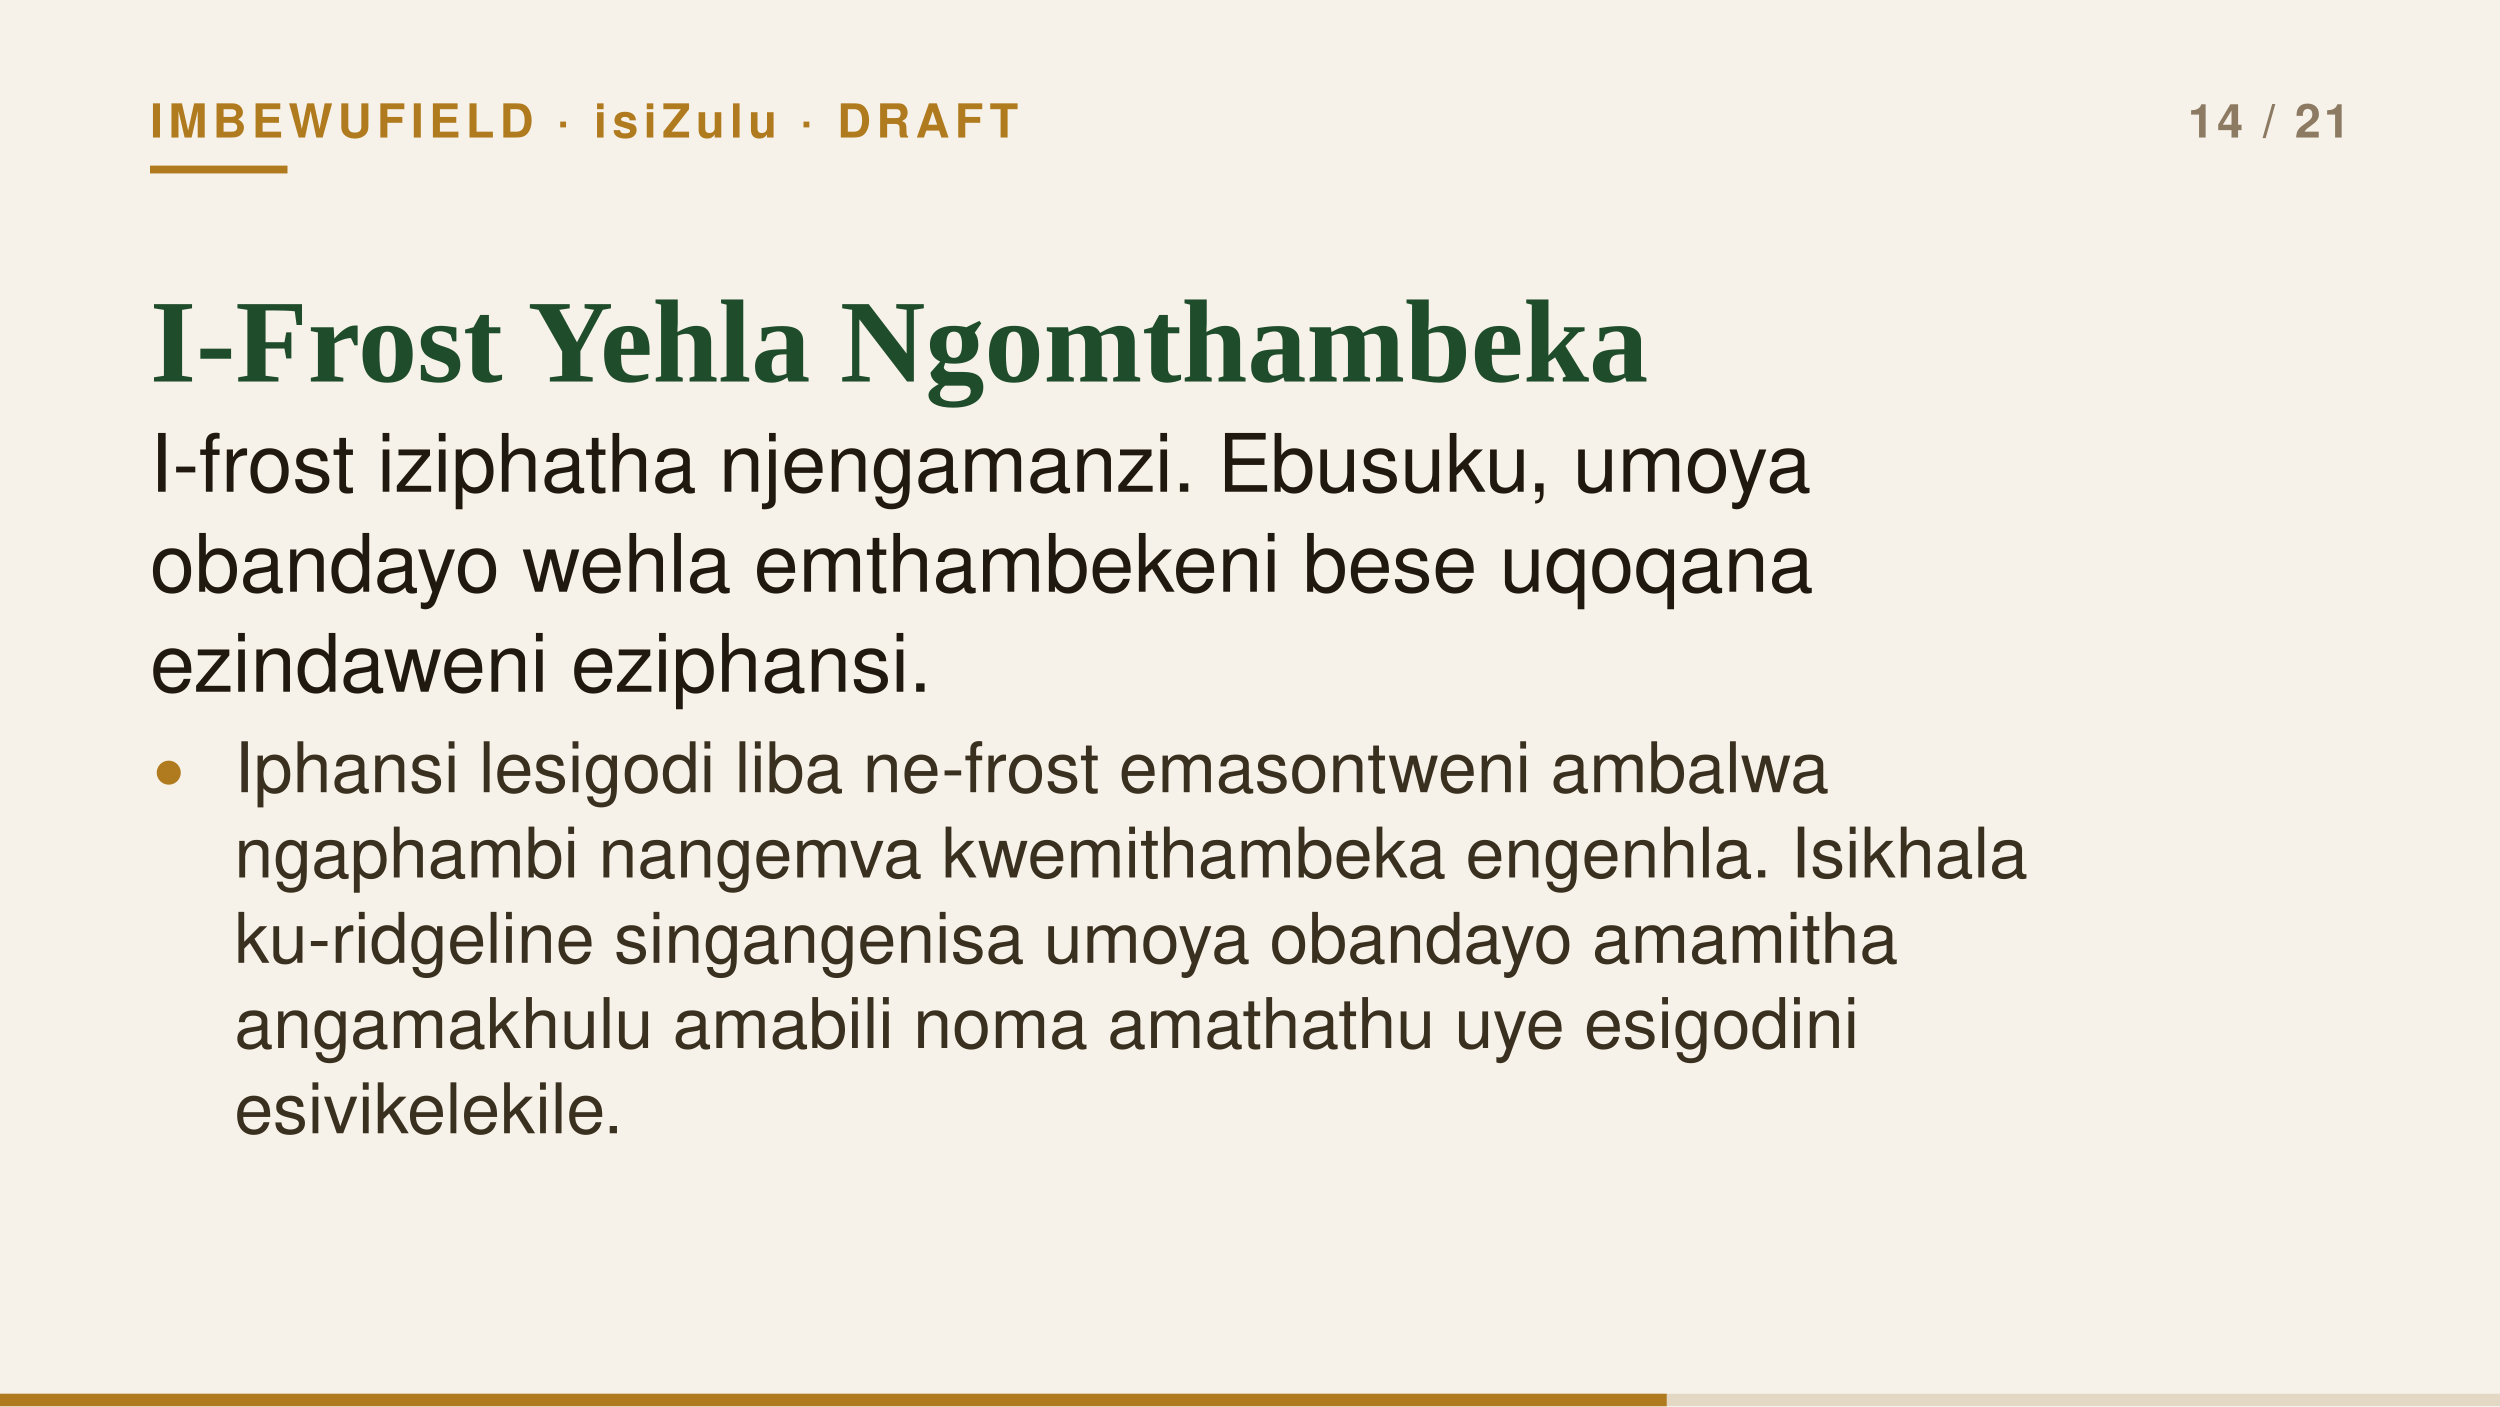
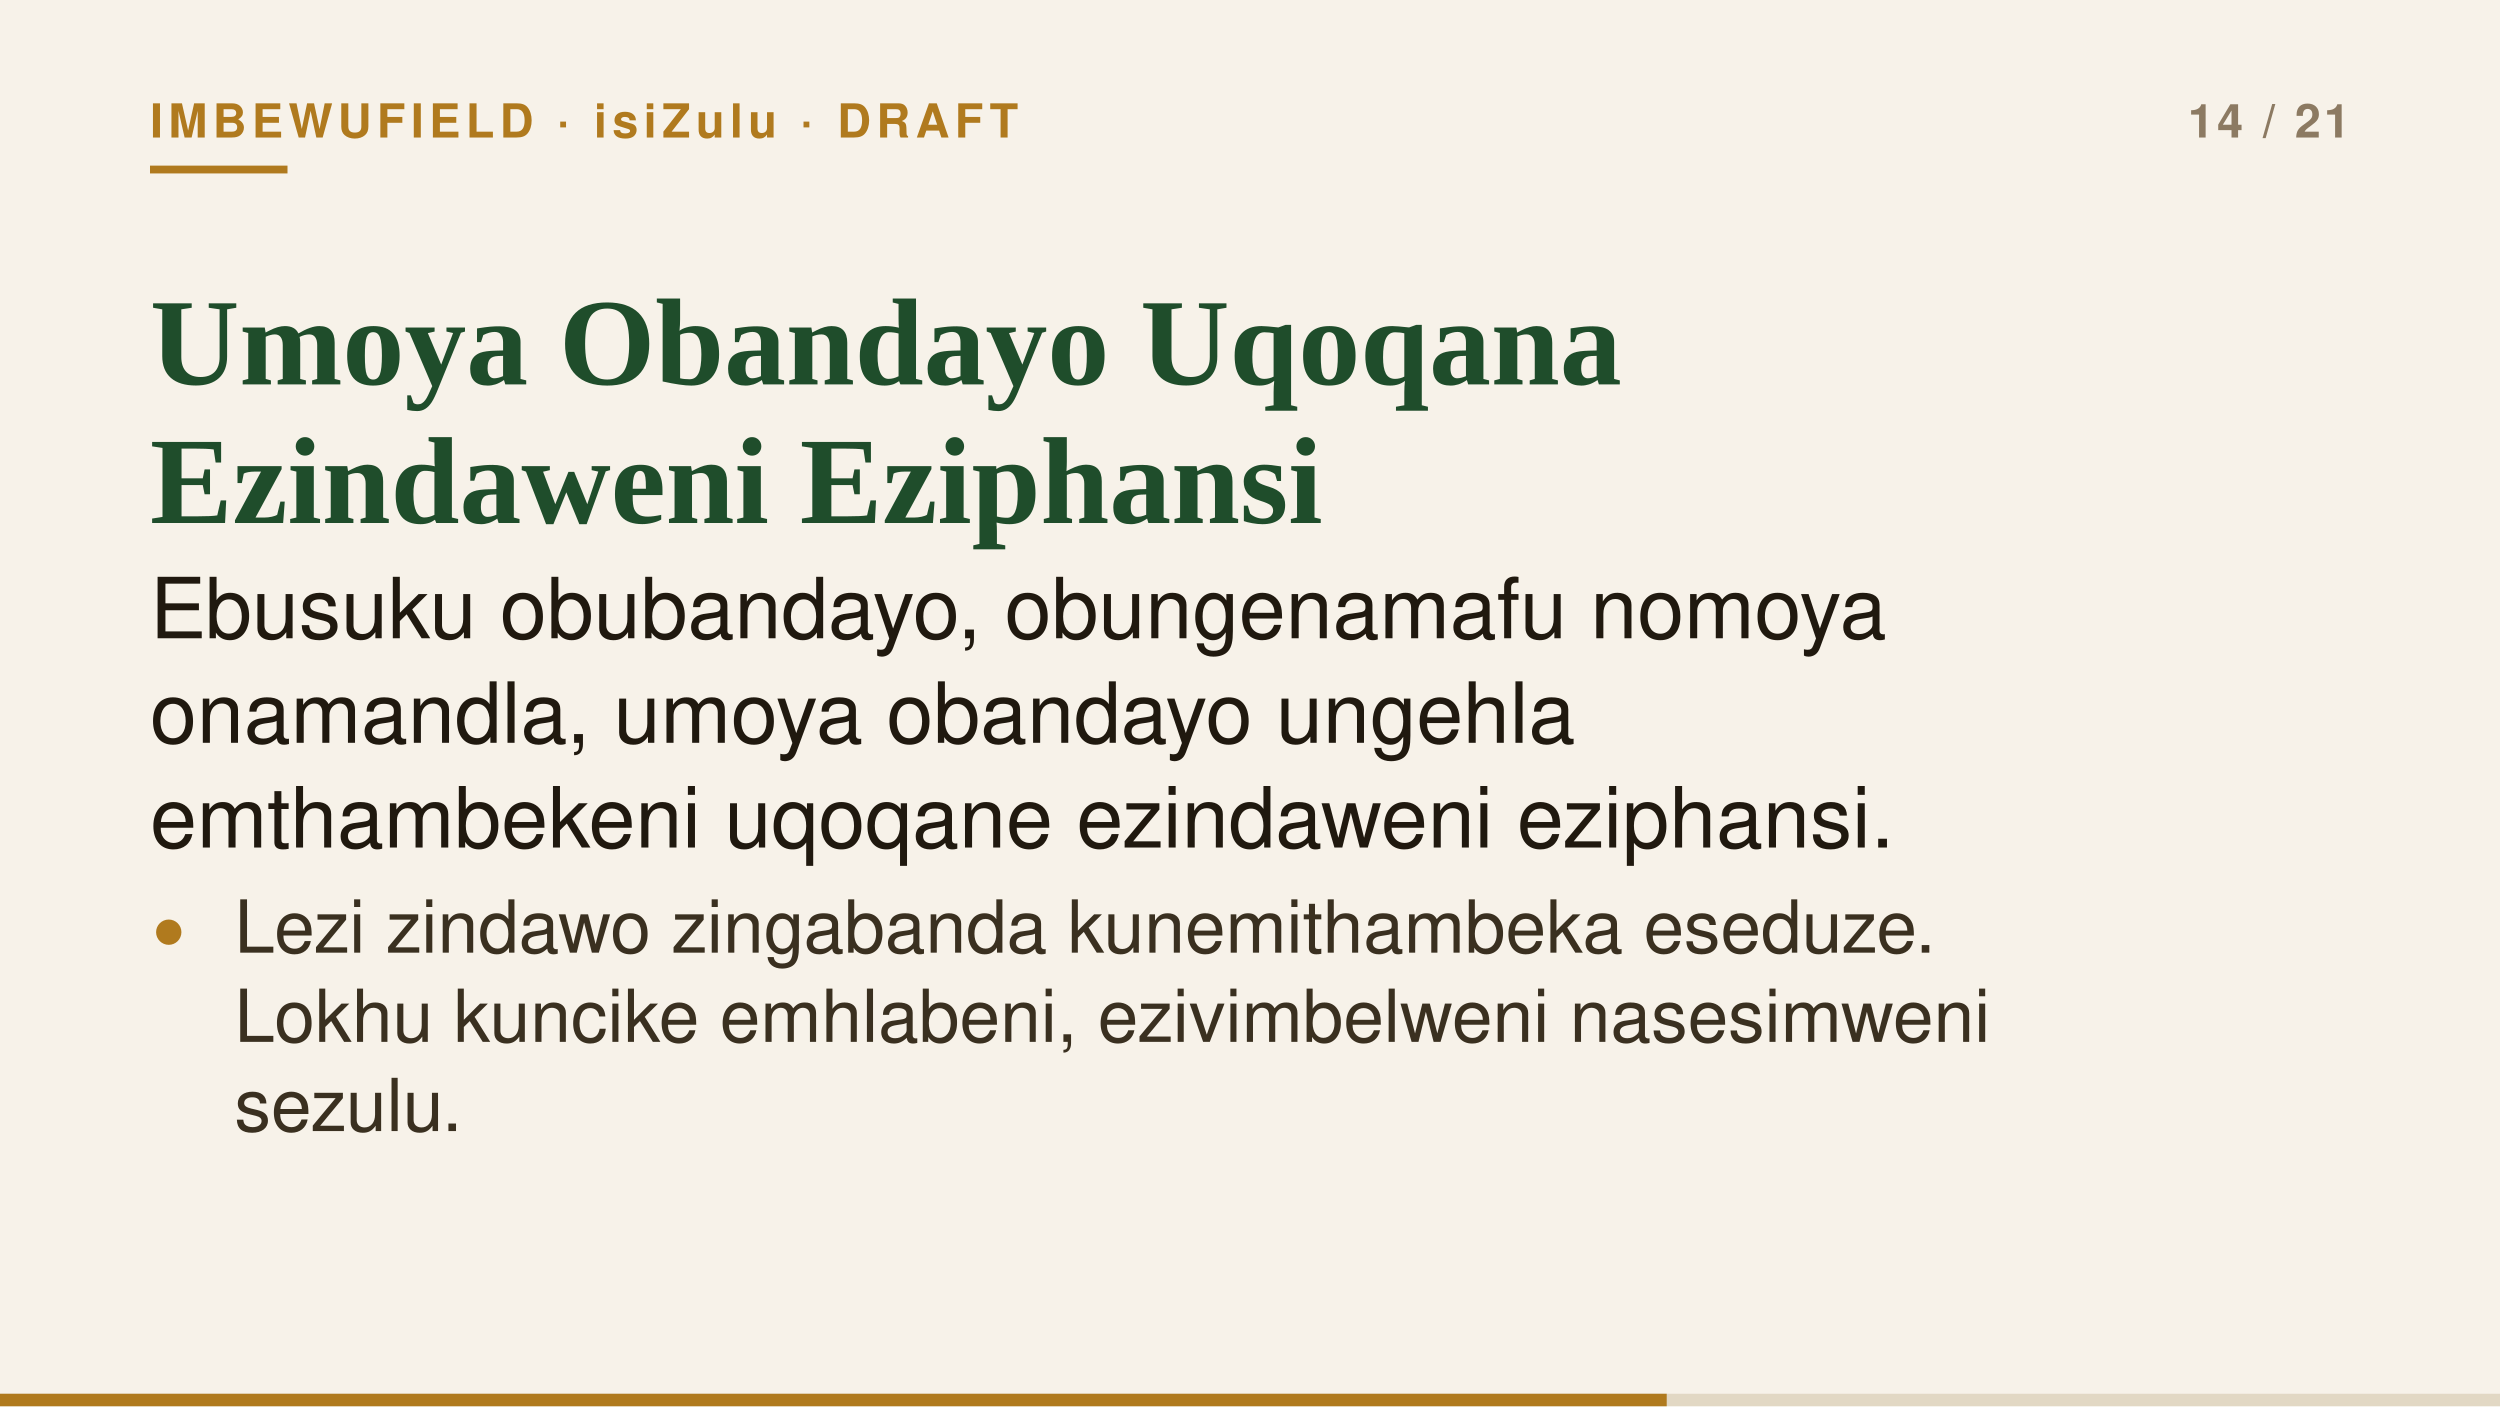
<svg xmlns="http://www.w3.org/2000/svg" viewBox="0 0 1600 900" width="1600" height="900">
  <style>.eye{font:700 30px 'Helvetica Neue',Helvetica,Arial,'Liberation Sans',sans-serif;letter-spacing:3.4px}.num{text-anchor:end;letter-spacing:2px}.hero{font:700 132px Georgia,'Iowan Old Style','Times New Roman',serif}.tag{font:italic 400 58px Georgia,'Iowan Old Style','Times New Roman',serif}.title{font-family:Georgia,'Iowan Old Style','Times New Roman',serif;font-weight:700}.lead{font-family:'Helvetica Neue',Helvetica,Arial,'Liberation Sans',sans-serif;font-weight:400}.point{font-family:'Helvetica Neue',Helvetica,Arial,'Liberation Sans',sans-serif;font-weight:400}.q{font:italic 400 46px Georgia,'Iowan Old Style','Times New Roman',serif}</style>
  <rect width="1600" height="900" fill="#F7F2E9" />
  <text class="eye" font-size="30" x="96" y="88" fill="#B07A1E">IMBEWUFIELD · isiZulu · DRAFT</text>
  <text class="eye num" x="1504" y="88" fill="#8C7A62">14 / 21</text>
  <rect x="96" y="106" width="88" height="5" fill="#B07A1E" />
-   <text class="title" font-size="75.7" fill="#1F4D2B">
-     <tspan x="96" y="244.2">I-Frost Yehla Ngomthambeka</tspan>
+   <text class="title" font-size="79.2" fill="#1F4D2B">
+     <tspan x="96" y="246">Umoya Obandayo Uqoqana</tspan>
+     <tspan x="96" y="334.7">Ezindaweni Eziphansi</tspan>
  </text>
-   <text class="lead" font-size="51.6" fill="#20190F">
-     <tspan x="96" y="314.7">I-frost iziphatha njengamanzi. Ebusuku, umoya</tspan>
-     <tspan x="96" y="378.7">obandayo wehla emthambekeni bese uqoqana</tspan>
-     <tspan x="96" y="442.7">ezindaweni eziphansi.</tspan>
+   <text class="lead" font-size="54" fill="#20190F">
+     <tspan x="96" y="408.5">Ebusuku obubandayo, obungenamafu nomoya</tspan>
+     <tspan x="96" y="475.4">onamandla, umoya obandayo ungehla</tspan>
+     <tspan x="96" y="542.4">emthambekeni uqoqane ezindaweni eziphansi.</tspan>
  </text>
-   <circle cx="108" cy="494.5" r="7.7" fill="#B07A1E" />
-   <text class="point" font-size="44.7" fill="#3A3020">
-     <tspan x="150" y="507">Iphansi lesigodi liba ne-frost emasontweni ambalwa</tspan>
-     <tspan x="150" y="561.6">ngaphambi nangemva kwemithambeka engenhla. Isikhala</tspan>
-     <tspan x="150" y="616.2">ku-ridgeline singangenisa umoya obandayo amamitha</tspan>
-     <tspan x="150" y="670.7">angamakhulu amabili noma amathathu uye esigodini</tspan>
-     <tspan x="150" y="725.3">esivikelekile.</tspan>
+   <circle cx="108" cy="596.6" r="8.1" fill="#B07A1E" />
+   <text class="point" font-size="46.8" fill="#3A3020">
+     <tspan x="150" y="609.7">Lezi zindawo zingabanda kunemithambeka eseduze.</tspan>
+     <tspan x="150" y="666.8">Lokhu kuncike emhlabeni, ezivimbelweni nasesimweni</tspan>
+     <tspan x="150" y="723.9">sezulu.</tspan>
  </text>
  <rect x="0" y="892" width="1600" height="8" fill="#E2D8C4" />
  <rect x="0" y="892" width="1066.7" height="8" fill="#B07A1E" />
</svg>
